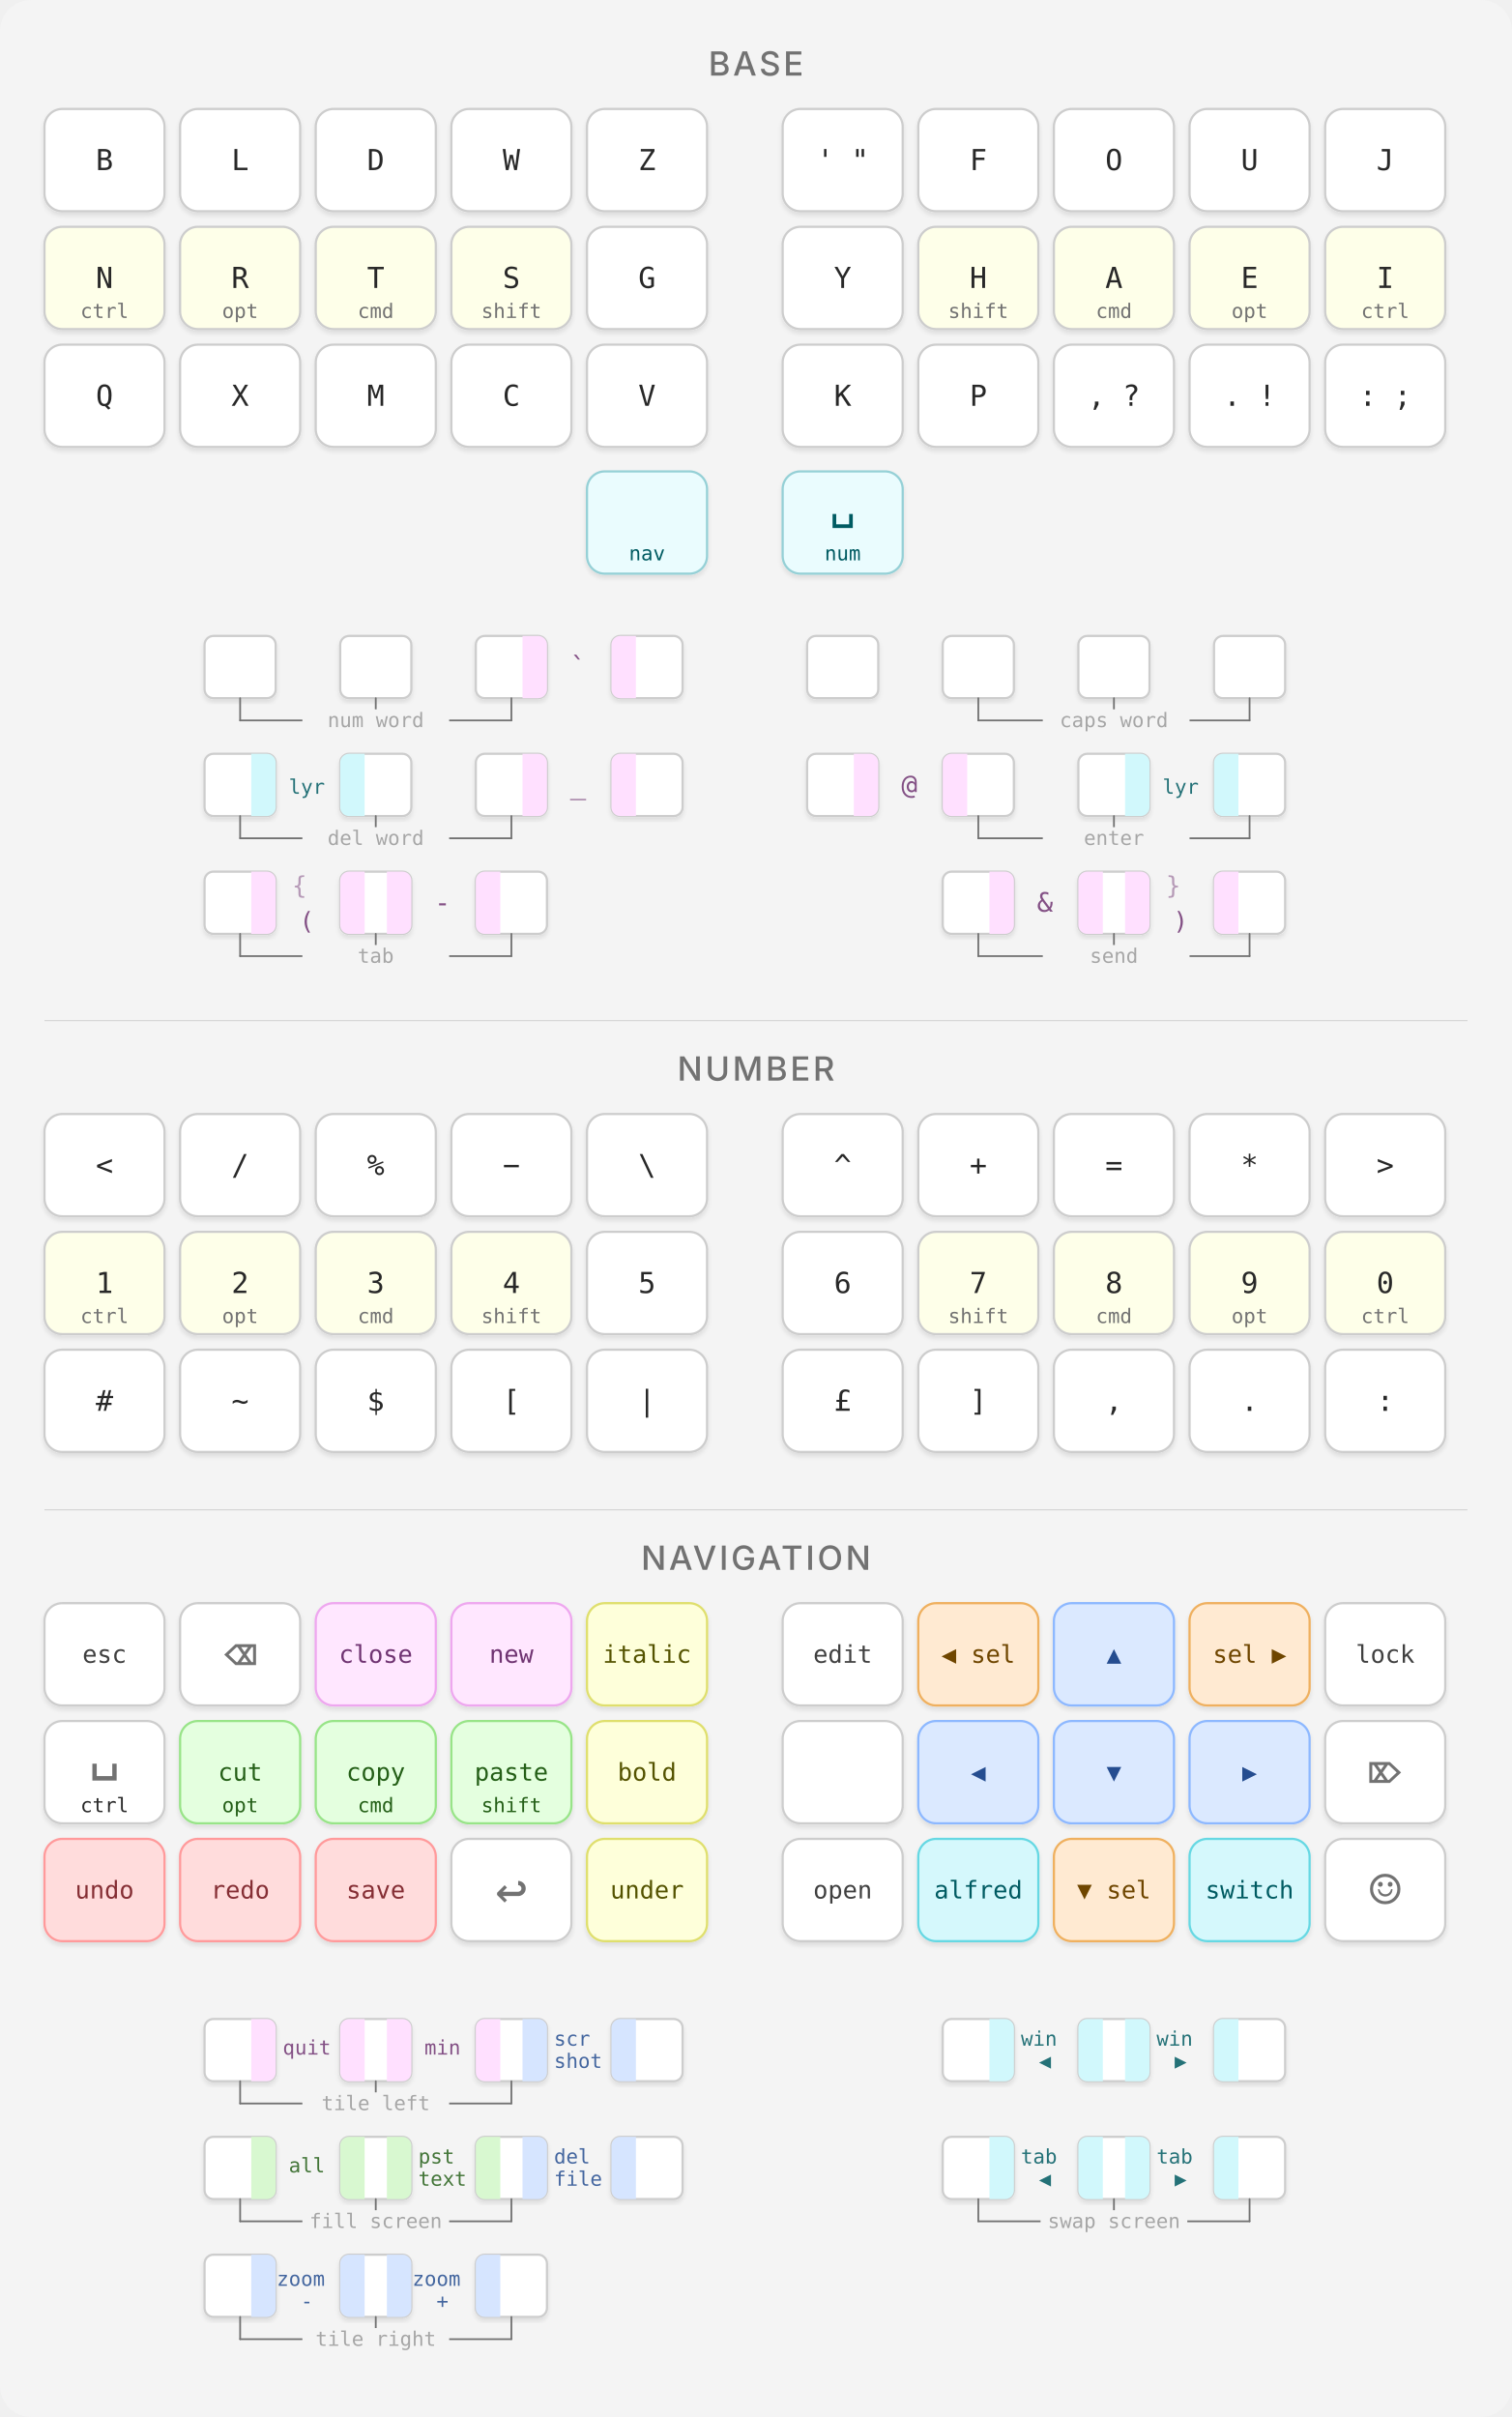
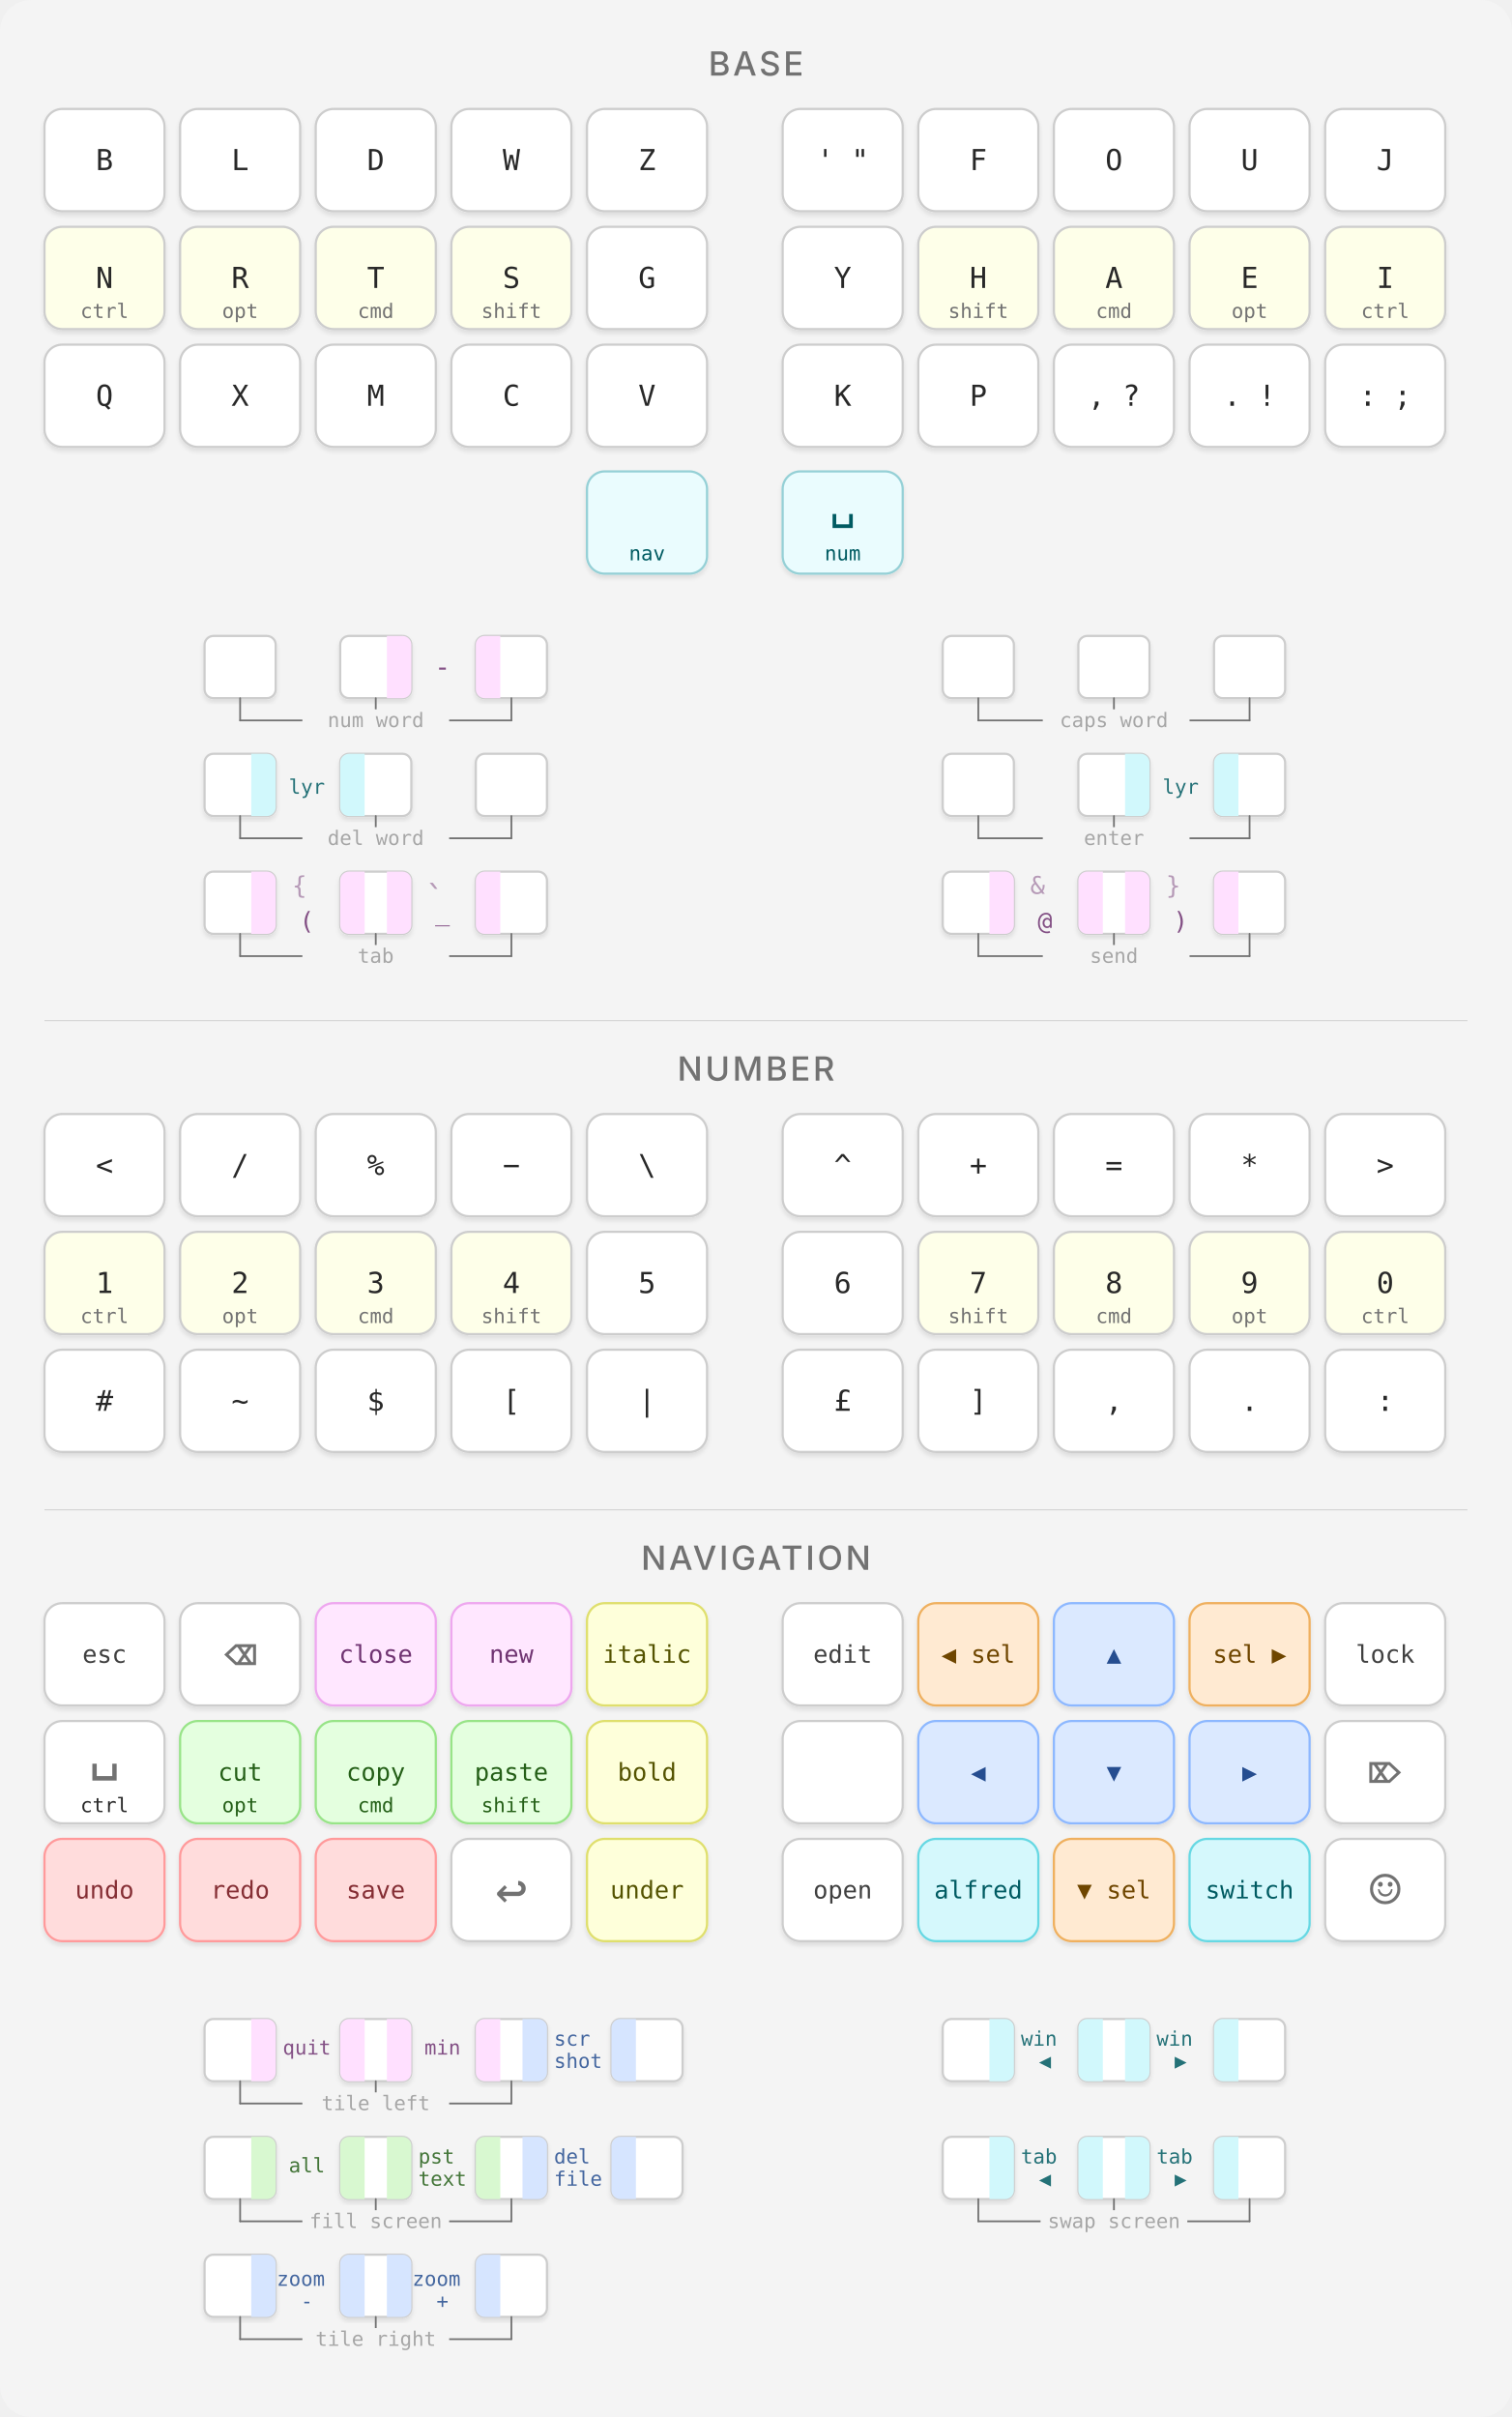
<svg xmlns="http://www.w3.org/2000/svg" width="100%" viewBox="0 0 680 1087">
  <defs>
    <style>
  text { font-family: ui-monospace, monospace; }
  .kl  { font-size:13px; font-weight:500; fill:#282828; }
  .klm { font-size:13px; font-weight:500; fill:#282828; }
  .kls { font-size:9px;  font-weight:500; fill:#727272; }
  .klp { font-size:11px; font-weight:500; fill:#005b62; }
  .klps{ font-size:9px;  font-weight:500; fill:#005b62; }
  .kln { font-size:11px; font-weight:500; }
  .ico { font-size:24px; font-weight:300; fill:#727272; }
  .sec { font-size:15px; font-weight:500; fill:#727272; font-family:-apple-system,BlinkMacSystemFont,"Segoe UI",sans-serif; letter-spacing:0.08em; }
  .t-red { fill:#852e34; } .t-yel { fill:#545300; } .t-grn { fill:#245f17; }
  .t-pnk { fill:#703472; } .t-blu { fill:#254d90; } .t-ora { fill:#6f4600; }
  .t-tel { fill:#005b62; } .t-gry { fill:#404040; }
  .combo-key { fill:#ffffff; stroke:#cdcdcd; stroke-width:1; }
  .cb-gr { stroke:#727272; stroke-width:0.8; fill:none; stroke-linecap:round; }
  .cl-s  { font-size:9px; font-weight:500; font-family:ui-monospace,monospace; text-anchor:middle; opacity:0.85; }
  .cl-m  { font-size:12px; font-weight:500; font-family:ui-monospace,monospace; text-anchor:middle; opacity:0.85; }
  .cl-gr { font-size:9px; font-weight:500; font-family:ui-monospace,monospace; text-anchor:middle; fill:#727272; opacity:0.6; }
</style>
    <filter id="ks">
      <feDropShadow dx="0" dy="1.5" stdDeviation="1" flood-color="#00000018" />
    </filter>
    <clipPath id="br1c2">
      <rect x="92" y="286" width="32" height="28" rx="4" />
    </clipPath>
    <clipPath id="br1c3">
      <rect x="153" y="286" width="32" height="28" rx="4" />
    </clipPath>
    <clipPath id="br1c4">
      <rect x="214" y="286" width="32" height="28" rx="4" />
    </clipPath>
    <clipPath id="br1c5">
      <rect x="275" y="286" width="32" height="28" rx="4" />
    </clipPath>
    <clipPath id="br1c6">
      <rect x="363" y="286" width="32" height="28" rx="4" />
    </clipPath>
    <clipPath id="br1c7">
      <rect x="424" y="286" width="32" height="28" rx="4" />
    </clipPath>
    <clipPath id="br1c8">
      <rect x="485" y="286" width="32" height="28" rx="4" />
    </clipPath>
    <clipPath id="br1c9">
      <rect x="546" y="286" width="32" height="28" rx="4" />
    </clipPath>
    <clipPath id="br2c2">
      <rect x="92" y="339" width="32" height="28" rx="4" />
    </clipPath>
    <clipPath id="br2c3">
      <rect x="153" y="339" width="32" height="28" rx="4" />
    </clipPath>
    <clipPath id="br2c4">
      <rect x="214" y="339" width="32" height="28" rx="4" />
    </clipPath>
    <clipPath id="br2c5">
      <rect x="275" y="339" width="32" height="28" rx="4" />
    </clipPath>
    <clipPath id="br2c6">
      <rect x="363" y="339" width="32" height="28" rx="4" />
    </clipPath>
    <clipPath id="br2c7">
      <rect x="424" y="339" width="32" height="28" rx="4" />
    </clipPath>
    <clipPath id="br2c8">
      <rect x="485" y="339" width="32" height="28" rx="4" />
    </clipPath>
    <clipPath id="br2c9">
      <rect x="546" y="339" width="32" height="28" rx="4" />
    </clipPath>
    <clipPath id="br3c1">
      <rect x="31" y="392" width="32" height="28" rx="4" />
    </clipPath>
    <clipPath id="br3c2">
      <rect x="92" y="392" width="32" height="28" rx="4" />
    </clipPath>
    <clipPath id="br3c3">
      <rect x="153" y="392" width="32" height="28" rx="4" />
    </clipPath>
    <clipPath id="br3c4">
      <rect x="214" y="392" width="32" height="28" rx="4" />
    </clipPath>
    <clipPath id="br3c5">
      <rect x="275" y="392" width="32" height="28" rx="4" />
    </clipPath>
    <clipPath id="br3c6">
      <rect x="363" y="392" width="32" height="28" rx="4" />
    </clipPath>
    <clipPath id="br3c7">
      <rect x="424" y="392" width="32" height="28" rx="4" />
    </clipPath>
    <clipPath id="br3c8">
      <rect x="485" y="392" width="32" height="28" rx="4" />
    </clipPath>
    <clipPath id="br3c9">
      <rect x="546" y="392" width="32" height="28" rx="4" />
    </clipPath>
    <clipPath id="cr1c1">
      <rect x="31" y="908" width="32" height="28" rx="4" />
    </clipPath>
    <clipPath id="cr1c2">
      <rect x="92" y="908" width="32" height="28" rx="4" />
    </clipPath>
    <clipPath id="cr1c3">
      <rect x="153" y="908" width="32" height="28" rx="4" />
    </clipPath>
    <clipPath id="cr1c4">
      <rect x="214" y="908" width="32" height="28" rx="4" />
    </clipPath>
    <clipPath id="cr1c5">
      <rect x="275" y="908" width="32" height="28" rx="4" />
    </clipPath>
    <clipPath id="cr1c7">
      <rect x="424" y="908" width="32" height="28" rx="4" />
    </clipPath>
    <clipPath id="cr1c8">
      <rect x="485" y="908" width="32" height="28" rx="4" />
    </clipPath>
    <clipPath id="cr1c9">
      <rect x="546" y="908" width="32" height="28" rx="4" />
    </clipPath>
    <clipPath id="cr2c2">
      <rect x="92" y="961" width="32" height="28" rx="4" />
    </clipPath>
    <clipPath id="cr2c3">
      <rect x="153" y="961" width="32" height="28" rx="4" />
    </clipPath>
    <clipPath id="cr2c4">
      <rect x="214" y="961" width="32" height="28" rx="4" />
    </clipPath>
    <clipPath id="cr2c5">
      <rect x="275" y="961" width="32" height="28" rx="4" />
    </clipPath>
    <clipPath id="cr2c7">
      <rect x="424" y="961" width="32" height="28" rx="4" />
    </clipPath>
    <clipPath id="cr2c8">
      <rect x="485" y="961" width="32" height="28" rx="4" />
    </clipPath>
    <clipPath id="cr2c9">
      <rect x="546" y="961" width="32" height="28" rx="4" />
    </clipPath>
    <clipPath id="cr3c2">
      <rect x="92" y="1014" width="32" height="28" rx="4" />
    </clipPath>
    <clipPath id="cr3c3">
      <rect x="153" y="1014" width="32" height="28" rx="4" />
    </clipPath>
    <clipPath id="cr3c4">
      <rect x="214" y="1014" width="32" height="28" rx="4" />
    </clipPath>
    <clipPath id="cr3c5">
      <rect x="275" y="1014" width="32" height="28" rx="4" />
    </clipPath>
  </defs>
  <rect width="680" height="1087" fill="#f4f4f4" rx="14" />
  <text x="340" y="34" text-anchor="middle" class="sec">BASE</text>
  <rect x="20" y="49" width="54" height="46" rx="8" fill="#ffffff" stroke="#cdcdcd" stroke-width="1" filter="url(#ks)" />
  <text x="47" y="72" text-anchor="middle" dominant-baseline="central" class="kl">B</text>
  <rect x="81" y="49" width="54" height="46" rx="8" fill="#ffffff" stroke="#cdcdcd" stroke-width="1" filter="url(#ks)" />
  <text x="108" y="72" text-anchor="middle" dominant-baseline="central" class="kl">L</text>
  <rect x="142" y="49" width="54" height="46" rx="8" fill="#ffffff" stroke="#cdcdcd" stroke-width="1" filter="url(#ks)" />
  <text x="169" y="72" text-anchor="middle" dominant-baseline="central" class="kl">D</text>
  <rect x="203" y="49" width="54" height="46" rx="8" fill="#ffffff" stroke="#cdcdcd" stroke-width="1" filter="url(#ks)" />
  <text x="230" y="72" text-anchor="middle" dominant-baseline="central" class="kl">W</text>
  <rect x="264" y="49" width="54" height="46" rx="8" fill="#ffffff" stroke="#cdcdcd" stroke-width="1" filter="url(#ks)" />
  <text x="291" y="72" text-anchor="middle" dominant-baseline="central" class="kl">Z</text>
  <rect x="352" y="49" width="54" height="46" rx="8" fill="#ffffff" stroke="#cdcdcd" stroke-width="1" filter="url(#ks)" />
  <text x="379" y="72" text-anchor="middle" dominant-baseline="central" class="kl">' "</text>
  <rect x="413" y="49" width="54" height="46" rx="8" fill="#ffffff" stroke="#cdcdcd" stroke-width="1" filter="url(#ks)" />
  <text x="440" y="72" text-anchor="middle" dominant-baseline="central" class="kl">F</text>
  <rect x="474" y="49" width="54" height="46" rx="8" fill="#ffffff" stroke="#cdcdcd" stroke-width="1" filter="url(#ks)" />
  <text x="501" y="72" text-anchor="middle" dominant-baseline="central" class="kl">O</text>
  <rect x="535" y="49" width="54" height="46" rx="8" fill="#ffffff" stroke="#cdcdcd" stroke-width="1" filter="url(#ks)" />
  <text x="562" y="72" text-anchor="middle" dominant-baseline="central" class="kl">U</text>
  <rect x="596" y="49" width="54" height="46" rx="8" fill="#ffffff" stroke="#cdcdcd" stroke-width="1" filter="url(#ks)" />
  <text x="623" y="72" text-anchor="middle" dominant-baseline="central" class="kl">J</text>
  <rect x="20" y="102" width="54" height="46" rx="8" fill="#feffe9" stroke="#cdcdcd" stroke-width="1" filter="url(#ks)" />
  <text x="47" y="125" text-anchor="middle" dominant-baseline="central" class="klm">N</text>
  <text x="47" y="143" text-anchor="middle" class="kls">ctrl</text>
  <rect x="81" y="102" width="54" height="46" rx="8" fill="#feffe9" stroke="#cdcdcd" stroke-width="1" filter="url(#ks)" />
  <text x="108" y="125" text-anchor="middle" dominant-baseline="central" class="klm">R</text>
  <text x="108" y="143" text-anchor="middle" class="kls">opt</text>
  <rect x="142" y="102" width="54" height="46" rx="8" fill="#feffe9" stroke="#cdcdcd" stroke-width="1" filter="url(#ks)" />
  <text x="169" y="125" text-anchor="middle" dominant-baseline="central" class="klm">T</text>
  <text x="169" y="143" text-anchor="middle" class="kls">cmd</text>
  <rect x="203" y="102" width="54" height="46" rx="8" fill="#feffe9" stroke="#cdcdcd" stroke-width="1" filter="url(#ks)" />
  <text x="230" y="125" text-anchor="middle" dominant-baseline="central" class="klm">S</text>
  <text x="230" y="143" text-anchor="middle" class="kls">shift</text>
  <rect x="264" y="102" width="54" height="46" rx="8" fill="#ffffff" stroke="#cdcdcd" stroke-width="1" filter="url(#ks)" />
  <text x="291" y="125" text-anchor="middle" dominant-baseline="central" class="kl">G</text>
  <rect x="352" y="102" width="54" height="46" rx="8" fill="#ffffff" stroke="#cdcdcd" stroke-width="1" filter="url(#ks)" />
  <text x="379" y="125" text-anchor="middle" dominant-baseline="central" class="kl">Y</text>
  <rect x="413" y="102" width="54" height="46" rx="8" fill="#feffe9" stroke="#cdcdcd" stroke-width="1" filter="url(#ks)" />
  <text x="440" y="125" text-anchor="middle" dominant-baseline="central" class="klm">H</text>
  <text x="440" y="143" text-anchor="middle" class="kls">shift</text>
  <rect x="474" y="102" width="54" height="46" rx="8" fill="#feffe9" stroke="#cdcdcd" stroke-width="1" filter="url(#ks)" />
  <text x="501" y="125" text-anchor="middle" dominant-baseline="central" class="klm">A</text>
  <text x="501" y="143" text-anchor="middle" class="kls">cmd</text>
  <rect x="535" y="102" width="54" height="46" rx="8" fill="#feffe9" stroke="#cdcdcd" stroke-width="1" filter="url(#ks)" />
  <text x="562" y="125" text-anchor="middle" dominant-baseline="central" class="klm">E</text>
  <text x="562" y="143" text-anchor="middle" class="kls">opt</text>
  <rect x="596" y="102" width="54" height="46" rx="8" fill="#feffe9" stroke="#cdcdcd" stroke-width="1" filter="url(#ks)" />
  <text x="623" y="125" text-anchor="middle" dominant-baseline="central" class="klm">I</text>
  <text x="623" y="143" text-anchor="middle" class="kls">ctrl</text>
  <rect x="20" y="155" width="54" height="46" rx="8" fill="#ffffff" stroke="#cdcdcd" stroke-width="1" filter="url(#ks)" />
  <text x="47" y="178" text-anchor="middle" dominant-baseline="central" class="kl">Q</text>
  <rect x="81" y="155" width="54" height="46" rx="8" fill="#ffffff" stroke="#cdcdcd" stroke-width="1" filter="url(#ks)" />
  <text x="108" y="178" text-anchor="middle" dominant-baseline="central" class="kl">X</text>
  <rect x="142" y="155" width="54" height="46" rx="8" fill="#ffffff" stroke="#cdcdcd" stroke-width="1" filter="url(#ks)" />
  <text x="169" y="178" text-anchor="middle" dominant-baseline="central" class="kl">M</text>
  <rect x="203" y="155" width="54" height="46" rx="8" fill="#ffffff" stroke="#cdcdcd" stroke-width="1" filter="url(#ks)" />
  <text x="230" y="178" text-anchor="middle" dominant-baseline="central" class="kl">C</text>
  <rect x="264" y="155" width="54" height="46" rx="8" fill="#ffffff" stroke="#cdcdcd" stroke-width="1" filter="url(#ks)" />
  <text x="291" y="178" text-anchor="middle" dominant-baseline="central" class="kl">V</text>
  <rect x="352" y="155" width="54" height="46" rx="8" fill="#ffffff" stroke="#cdcdcd" stroke-width="1" filter="url(#ks)" />
  <text x="379" y="178" text-anchor="middle" dominant-baseline="central" class="kl">K</text>
  <rect x="413" y="155" width="54" height="46" rx="8" fill="#ffffff" stroke="#cdcdcd" stroke-width="1" filter="url(#ks)" />
  <text x="440" y="178" text-anchor="middle" dominant-baseline="central" class="kl">P</text>
  <rect x="474" y="155" width="54" height="46" rx="8" fill="#ffffff" stroke="#cdcdcd" stroke-width="1" filter="url(#ks)" />
  <text x="501" y="178" text-anchor="middle" dominant-baseline="central" class="kl">, ?</text>
  <rect x="535" y="155" width="54" height="46" rx="8" fill="#ffffff" stroke="#cdcdcd" stroke-width="1" filter="url(#ks)" />
  <text x="562" y="178" text-anchor="middle" dominant-baseline="central" class="kl">. !</text>
  <rect x="596" y="155" width="54" height="46" rx="8" fill="#ffffff" stroke="#cdcdcd" stroke-width="1" filter="url(#ks)" />
  <text x="623" y="178" text-anchor="middle" dominant-baseline="central" class="kl">: ;</text>
  <rect x="264" y="212" width="54" height="46" rx="8" fill="#eafcfe" stroke="#95d0d6" stroke-width="1" filter="url(#ks)" />
  <text x="291" y="252" text-anchor="middle" class="klps">nav</text>
  <rect x="352" y="212" width="54" height="46" rx="8" fill="#eafcfe" stroke="#95d0d6" stroke-width="1" filter="url(#ks)" />
  <text x="379" y="226" text-anchor="middle" dominant-baseline="central" class="klps" style="font-size:20px;">␣</text>
  <text x="379" y="252" text-anchor="middle" class="klps">num</text>
  <g style="isolation:isolate">
    <rect x="92" y="286" width="32" height="28" rx="4" class="combo-key" filter="url(#ks)" />
    <rect x="153" y="286" width="32" height="28" rx="4" class="combo-key" filter="url(#ks)" />
    <rect x="214" y="286" width="32" height="28" rx="4" class="combo-key" filter="url(#ks)" />
-     <rect x="275" y="286" width="32" height="28" rx="4" class="combo-key" filter="url(#ks)" />
-     <rect x="363" y="286" width="32" height="28" rx="4" class="combo-key" filter="url(#ks)" />
    <rect x="424" y="286" width="32" height="28" rx="4" class="combo-key" filter="url(#ks)" />
    <rect x="485" y="286" width="32" height="28" rx="4" class="combo-key" filter="url(#ks)" />
    <rect x="546" y="286" width="32" height="28" rx="4" class="combo-key" filter="url(#ks)" />
    <rect x="92" y="339" width="32" height="28" rx="4" class="combo-key" filter="url(#ks)" />
    <rect x="153" y="339" width="32" height="28" rx="4" class="combo-key" filter="url(#ks)" />
    <rect x="214" y="339" width="32" height="28" rx="4" class="combo-key" filter="url(#ks)" />
-     <rect x="275" y="339" width="32" height="28" rx="4" class="combo-key" filter="url(#ks)" />
-     <rect x="363" y="339" width="32" height="28" rx="4" class="combo-key" filter="url(#ks)" />
    <rect x="424" y="339" width="32" height="28" rx="4" class="combo-key" filter="url(#ks)" />
    <rect x="485" y="339" width="32" height="28" rx="4" class="combo-key" filter="url(#ks)" />
    <rect x="546" y="339" width="32" height="28" rx="4" class="combo-key" filter="url(#ks)" />
    <rect x="92" y="392" width="32" height="28" rx="4" class="combo-key" filter="url(#ks)" />
    <rect x="153" y="392" width="32" height="28" rx="4" class="combo-key" filter="url(#ks)" />
    <rect x="214" y="392" width="32" height="28" rx="4" class="combo-key" filter="url(#ks)" />
    <rect x="424" y="392" width="32" height="28" rx="4" class="combo-key" filter="url(#ks)" />
    <rect x="485" y="392" width="32" height="28" rx="4" class="combo-key" filter="url(#ks)" />
    <rect x="546" y="392" width="32" height="28" rx="4" class="combo-key" filter="url(#ks)" />
  </g>
-   <rect x="235" y="286" width="11" height="28" fill="#ffe0ff" clip-path="url(#br1c4)" />
-   <rect x="275" y="286" width="11" height="28" fill="#ffe0ff" clip-path="url(#br1c5)" />
+   <rect x="174" y="286" width="11" height="28" fill="#ffe0ff" clip-path="url(#br1c3)" />
+   <rect x="214" y="286" width="11" height="28" fill="#ffe0ff" clip-path="url(#br1c4)" />
  <rect x="113" y="339" width="11" height="28" fill="#d1f8fc" clip-path="url(#br2c2)" />
  <rect x="153" y="339" width="11" height="28" fill="#d1f8fc" clip-path="url(#br2c3)" />
-   <rect x="235" y="339" width="11" height="28" fill="#ffe0ff" clip-path="url(#br2c4)" />
-   <rect x="275" y="339" width="11" height="28" fill="#ffe0ff" clip-path="url(#br2c5)" />
-   <rect x="384" y="339" width="11" height="28" fill="#ffe0ff" clip-path="url(#br2c6)" />
-   <rect x="424" y="339" width="11" height="28" fill="#ffe0ff" clip-path="url(#br2c7)" />
  <rect x="506" y="339" width="11" height="28" fill="#d1f8fc" clip-path="url(#br2c8)" />
  <rect x="546" y="339" width="11" height="28" fill="#d1f8fc" clip-path="url(#br2c9)" />
  <rect x="113" y="392" width="11" height="28" fill="#ffe0ff" clip-path="url(#br3c2)" />
  <rect x="153" y="392" width="11" height="28" fill="#ffe0ff" clip-path="url(#br3c3)" />
  <rect x="174" y="392" width="11" height="28" fill="#ffe0ff" clip-path="url(#br3c3)" />
  <rect x="214" y="392" width="11" height="28" fill="#ffe0ff" clip-path="url(#br3c4)" />
  <rect x="445" y="392" width="11" height="28" fill="#ffe0ff" clip-path="url(#br3c7)" />
  <rect x="485" y="392" width="11" height="28" fill="#ffe0ff" clip-path="url(#br3c8)" />
  <rect x="506" y="392" width="11" height="28" fill="#ffe0ff" clip-path="url(#br3c8)" />
  <rect x="546" y="392" width="11" height="28" fill="#ffe0ff" clip-path="url(#br3c9)" />
-   <text x="260" y="304" class="cl-m" fill="#703472">`</text>
+   <text x="199" y="304" class="cl-m" fill="#703472">-</text>
  <text x="138" y="357" class="cl-s" fill="#005b62" text-anchor="middle">lyr</text>
-   <text x="260" y="357" class="cl-m" fill="#703472">_</text>
-   <text x="409" y="357" class="cl-m" fill="#703472">@</text>
  <text x="531" y="357" class="cl-s" fill="#005b62" text-anchor="middle">lyr</text>
  <text class="cl-s" fill="#703472" style="font-size:11px;">
    <tspan x="138" y="402" style="fill-opacity:0.55;">{</tspan>
    <tspan x="138" y="418">(</tspan>
  </text>
-   <text x="199" y="410" class="cl-m" fill="#703472">-</text>
-   <text x="470" y="410" class="cl-m" fill="#703472">&amp;</text>
+   <text class="cl-s" fill="#703472" style="font-size:11px;">
+     <tspan x="199" y="409" style="fill-opacity:0.55; font-size:15px;">`</tspan>
+     <tspan x="199" y="414">_</tspan>
+   </text>
+   <text class="cl-s" fill="#703472" style="font-size:11px;">
+     <tspan x="470" y="402" style="fill-opacity:0.55;">&amp;</tspan>
+     <tspan x="470" y="418">@</tspan>
+   </text>
  <text class="cl-s" fill="#703472" style="font-size:11px;">
    <tspan x="531" y="402" style="fill-opacity:0.55;">}</tspan>
    <tspan x="531" y="418">)</tspan>
  </text>
  <line x1="108" y1="314" x2="108" y2="324" class="cb-gr" />
  <line x1="169" y1="314" x2="169" y2="324" class="cb-gr" />
  <line x1="230" y1="314" x2="230" y2="324" class="cb-gr" />
  <line x1="108" y1="324" x2="230" y2="324" class="cb-gr" />
  <rect x="136" y="319" width="66" height="10" fill="#f4f4f4" />
  <text x="169" y="327" class="cl-gr">num word</text>
  <line x1="440" y1="314" x2="440" y2="324" class="cb-gr" />
  <line x1="501" y1="314" x2="501" y2="324" class="cb-gr" />
  <line x1="562" y1="314" x2="562" y2="324" class="cb-gr" />
  <line x1="440" y1="324" x2="562" y2="324" class="cb-gr" />
  <rect x="469" y="319" width="66" height="10" fill="#f4f4f4" />
  <text x="501" y="327" class="cl-gr">caps word</text>
  <line x1="108" y1="367" x2="108" y2="377" class="cb-gr" />
  <line x1="169" y1="367" x2="169" y2="377" class="cb-gr" />
  <line x1="230" y1="367" x2="230" y2="377" class="cb-gr" />
  <line x1="108" y1="377" x2="230" y2="377" class="cb-gr" />
  <rect x="136" y="372" width="66" height="10" fill="#f4f4f4" />
  <text x="169" y="380" class="cl-gr">del word</text>
  <line x1="440" y1="367" x2="440" y2="377" class="cb-gr" />
  <line x1="501" y1="367" x2="501" y2="377" class="cb-gr" />
  <line x1="562" y1="367" x2="562" y2="377" class="cb-gr" />
  <line x1="440" y1="377" x2="562" y2="377" class="cb-gr" />
  <rect x="469" y="372" width="66" height="10" fill="#f4f4f4" />
  <text x="501" y="380" class="cl-gr">enter</text>
  <line x1="108" y1="420" x2="108" y2="430" class="cb-gr" />
  <line x1="169" y1="420" x2="169" y2="430" class="cb-gr" />
  <line x1="230" y1="420" x2="230" y2="430" class="cb-gr" />
  <line x1="108" y1="430" x2="230" y2="430" class="cb-gr" />
  <rect x="136" y="425" width="66" height="10" fill="#f4f4f4" />
  <text x="169" y="433" class="cl-gr">tab</text>
  <line x1="440" y1="420" x2="440" y2="430" class="cb-gr" />
  <line x1="501" y1="420" x2="501" y2="430" class="cb-gr" />
  <line x1="562" y1="420" x2="562" y2="430" class="cb-gr" />
  <line x1="440" y1="430" x2="562" y2="430" class="cb-gr" />
  <rect x="469" y="425" width="66" height="10" fill="#f4f4f4" />
  <text x="501" y="433" class="cl-gr">send</text>
  <line x1="20" y1="459" x2="660" y2="459" stroke="#d5d5d5" stroke-width="0.5" />
  <text x="340" y="486" text-anchor="middle" class="sec">NUMBER</text>
  <rect x="20" y="501" width="54" height="46" rx="8" fill="#ffffff" stroke="#cdcdcd" stroke-width="1" filter="url(#ks)" />
  <text x="47" y="524" text-anchor="middle" dominant-baseline="central" class="kl">&lt;</text>
  <rect x="81" y="501" width="54" height="46" rx="8" fill="#ffffff" stroke="#cdcdcd" stroke-width="1" filter="url(#ks)" />
  <text x="108" y="524" text-anchor="middle" dominant-baseline="central" class="kl">/</text>
  <rect x="142" y="501" width="54" height="46" rx="8" fill="#ffffff" stroke="#cdcdcd" stroke-width="1" filter="url(#ks)" />
  <text x="169" y="524" text-anchor="middle" dominant-baseline="central" class="kl">%</text>
  <rect x="203" y="501" width="54" height="46" rx="8" fill="#ffffff" stroke="#cdcdcd" stroke-width="1" filter="url(#ks)" />
  <text x="230" y="524" text-anchor="middle" dominant-baseline="central" class="kl">−</text>
  <rect x="264" y="501" width="54" height="46" rx="8" fill="#ffffff" stroke="#cdcdcd" stroke-width="1" filter="url(#ks)" />
  <text x="291" y="524" text-anchor="middle" dominant-baseline="central" class="kl">\</text>
  <rect x="352" y="501" width="54" height="46" rx="8" fill="#ffffff" stroke="#cdcdcd" stroke-width="1" filter="url(#ks)" />
  <text x="379" y="524" text-anchor="middle" dominant-baseline="central" class="kl">^</text>
  <rect x="413" y="501" width="54" height="46" rx="8" fill="#ffffff" stroke="#cdcdcd" stroke-width="1" filter="url(#ks)" />
  <text x="440" y="524" text-anchor="middle" dominant-baseline="central" class="kl">+</text>
  <rect x="474" y="501" width="54" height="46" rx="8" fill="#ffffff" stroke="#cdcdcd" stroke-width="1" filter="url(#ks)" />
  <text x="501" y="524" text-anchor="middle" dominant-baseline="central" class="kl">=</text>
  <rect x="535" y="501" width="54" height="46" rx="8" fill="#ffffff" stroke="#cdcdcd" stroke-width="1" filter="url(#ks)" />
  <text x="562" y="524" text-anchor="middle" dominant-baseline="central" class="kl">*</text>
  <rect x="596" y="501" width="54" height="46" rx="8" fill="#ffffff" stroke="#cdcdcd" stroke-width="1" filter="url(#ks)" />
  <text x="623" y="524" text-anchor="middle" dominant-baseline="central" class="kl">&gt;</text>
  <rect x="20" y="554" width="54" height="46" rx="8" fill="#feffe9" stroke="#cdcdcd" stroke-width="1" filter="url(#ks)" />
  <text x="47" y="577" text-anchor="middle" dominant-baseline="central" class="klm">1</text>
  <text x="47" y="595" text-anchor="middle" class="kls">ctrl</text>
  <rect x="81" y="554" width="54" height="46" rx="8" fill="#feffe9" stroke="#cdcdcd" stroke-width="1" filter="url(#ks)" />
  <text x="108" y="577" text-anchor="middle" dominant-baseline="central" class="klm">2</text>
  <text x="108" y="595" text-anchor="middle" class="kls">opt</text>
  <rect x="142" y="554" width="54" height="46" rx="8" fill="#feffe9" stroke="#cdcdcd" stroke-width="1" filter="url(#ks)" />
  <text x="169" y="577" text-anchor="middle" dominant-baseline="central" class="klm">3</text>
  <text x="169" y="595" text-anchor="middle" class="kls">cmd</text>
  <rect x="203" y="554" width="54" height="46" rx="8" fill="#feffe9" stroke="#cdcdcd" stroke-width="1" filter="url(#ks)" />
  <text x="230" y="577" text-anchor="middle" dominant-baseline="central" class="klm">4</text>
  <text x="230" y="595" text-anchor="middle" class="kls">shift</text>
  <rect x="264" y="554" width="54" height="46" rx="8" fill="#ffffff" stroke="#cdcdcd" stroke-width="1" filter="url(#ks)" />
  <text x="291" y="577" text-anchor="middle" dominant-baseline="central" class="kl">5</text>
  <rect x="352" y="554" width="54" height="46" rx="8" fill="#ffffff" stroke="#cdcdcd" stroke-width="1" filter="url(#ks)" />
  <text x="379" y="577" text-anchor="middle" dominant-baseline="central" class="kl">6</text>
  <rect x="413" y="554" width="54" height="46" rx="8" fill="#feffe9" stroke="#cdcdcd" stroke-width="1" filter="url(#ks)" />
  <text x="440" y="577" text-anchor="middle" dominant-baseline="central" class="klm">7</text>
  <text x="440" y="595" text-anchor="middle" class="kls">shift</text>
  <rect x="474" y="554" width="54" height="46" rx="8" fill="#feffe9" stroke="#cdcdcd" stroke-width="1" filter="url(#ks)" />
  <text x="501" y="577" text-anchor="middle" dominant-baseline="central" class="klm">8</text>
  <text x="501" y="595" text-anchor="middle" class="kls">cmd</text>
  <rect x="535" y="554" width="54" height="46" rx="8" fill="#feffe9" stroke="#cdcdcd" stroke-width="1" filter="url(#ks)" />
  <text x="562" y="577" text-anchor="middle" dominant-baseline="central" class="klm">9</text>
  <text x="562" y="595" text-anchor="middle" class="kls">opt</text>
  <rect x="596" y="554" width="54" height="46" rx="8" fill="#feffe9" stroke="#cdcdcd" stroke-width="1" filter="url(#ks)" />
  <text x="623" y="577" text-anchor="middle" dominant-baseline="central" class="klm">0</text>
  <text x="623" y="595" text-anchor="middle" class="kls">ctrl</text>
  <rect x="20" y="607" width="54" height="46" rx="8" fill="#ffffff" stroke="#cdcdcd" stroke-width="1" filter="url(#ks)" />
  <text x="47" y="630" text-anchor="middle" dominant-baseline="central" class="kl">#</text>
  <rect x="81" y="607" width="54" height="46" rx="8" fill="#ffffff" stroke="#cdcdcd" stroke-width="1" filter="url(#ks)" />
  <text x="108" y="630" text-anchor="middle" dominant-baseline="central" class="kl">~</text>
  <rect x="142" y="607" width="54" height="46" rx="8" fill="#ffffff" stroke="#cdcdcd" stroke-width="1" filter="url(#ks)" />
  <text x="169" y="630" text-anchor="middle" dominant-baseline="central" class="kl">$</text>
  <rect x="203" y="607" width="54" height="46" rx="8" fill="#ffffff" stroke="#cdcdcd" stroke-width="1" filter="url(#ks)" />
  <text x="230" y="630" text-anchor="middle" dominant-baseline="central" class="kl">[</text>
  <rect x="264" y="607" width="54" height="46" rx="8" fill="#ffffff" stroke="#cdcdcd" stroke-width="1" filter="url(#ks)" />
  <text x="291" y="630" text-anchor="middle" dominant-baseline="central" class="kl">|</text>
  <rect x="352" y="607" width="54" height="46" rx="8" fill="#ffffff" stroke="#cdcdcd" stroke-width="1" filter="url(#ks)" />
  <text x="379" y="630" text-anchor="middle" dominant-baseline="central" class="kl">£</text>
  <rect x="413" y="607" width="54" height="46" rx="8" fill="#ffffff" stroke="#cdcdcd" stroke-width="1" filter="url(#ks)" />
  <text x="440" y="630" text-anchor="middle" dominant-baseline="central" class="kl">]</text>
  <rect x="474" y="607" width="54" height="46" rx="8" fill="#ffffff" stroke="#cdcdcd" stroke-width="1" filter="url(#ks)" />
  <text x="501" y="630" text-anchor="middle" dominant-baseline="central" class="kl">,</text>
  <rect x="535" y="607" width="54" height="46" rx="8" fill="#ffffff" stroke="#cdcdcd" stroke-width="1" filter="url(#ks)" />
  <text x="562" y="630" text-anchor="middle" dominant-baseline="central" class="kl">.</text>
  <rect x="596" y="607" width="54" height="46" rx="8" fill="#ffffff" stroke="#cdcdcd" stroke-width="1" filter="url(#ks)" />
  <text x="623" y="630" text-anchor="middle" dominant-baseline="central" class="kl">:</text>
  <line x1="20" y1="679" x2="660" y2="679" stroke="#d5d5d5" stroke-width="0.5" />
  <text x="340" y="706" text-anchor="middle" class="sec">NAVIGATION</text>
  <rect x="20" y="721" width="54" height="46" rx="8" fill="#ffffff" stroke="#cdcdcd" stroke-width="1" filter="url(#ks)" />
  <text x="47" y="744" text-anchor="middle" dominant-baseline="central" class="kln t-gry">esc</text>
  <rect x="81" y="721" width="54" height="46" rx="8" fill="#ffffff" stroke="#cdcdcd" stroke-width="1" filter="url(#ks)" />
  <text x="108" y="744" text-anchor="middle" dominant-baseline="central" class="ico">⌫</text>
  <rect x="142" y="721" width="54" height="46" rx="8" fill="#ffe7ff" stroke="#eea7ef" stroke-width="1" filter="url(#ks)" />
  <text x="169" y="744" text-anchor="middle" dominant-baseline="central" class="kln t-pnk">close</text>
  <rect x="203" y="721" width="54" height="46" rx="8" fill="#ffe7ff" stroke="#eea7ef" stroke-width="1" filter="url(#ks)" />
  <text x="230" y="744" text-anchor="middle" dominant-baseline="central" class="kln t-pnk">new</text>
  <rect x="264" y="721" width="54" height="46" rx="8" fill="#feffda" stroke="#dfdf6d" stroke-width="1" filter="url(#ks)" />
  <text x="291" y="744" text-anchor="middle" dominant-baseline="central" class="kln t-yel">italic</text>
  <rect x="352" y="721" width="54" height="46" rx="8" fill="#ffffff" stroke="#cdcdcd" stroke-width="1" filter="url(#ks)" />
  <text x="379" y="744" text-anchor="middle" dominant-baseline="central" class="kln t-gry">edit</text>
  <rect x="413" y="721" width="54" height="46" rx="8" fill="#ffead2" stroke="#efb05e" stroke-width="1" filter="url(#ks)" />
  <text x="440" y="744" text-anchor="middle" dominant-baseline="central" class="kln t-ora">◀ sel</text>
  <rect x="474" y="721" width="54" height="46" rx="8" fill="#dbe9ff" stroke="#8db8ff" stroke-width="1" filter="url(#ks)" />
  <text x="501" y="744" text-anchor="middle" dominant-baseline="central" class="kln t-blu">▲</text>
  <rect x="535" y="721" width="54" height="46" rx="8" fill="#ffead2" stroke="#efb05e" stroke-width="1" filter="url(#ks)" />
  <text x="562" y="744" text-anchor="middle" dominant-baseline="central" class="kln t-ora">sel ▶</text>
  <rect x="596" y="721" width="54" height="46" rx="8" fill="#ffffff" stroke="#cdcdcd" stroke-width="1" filter="url(#ks)" />
  <text x="623" y="744" text-anchor="middle" dominant-baseline="central" class="kln t-gry">lock</text>
  <rect x="20" y="774" width="54" height="46" rx="8" fill="#ffffff" stroke="#cdcdcd" stroke-width="1" filter="url(#ks)" />
  <text x="47" y="787" text-anchor="middle" dominant-baseline="central" class="ico">␣</text>
  <text x="47" y="815" text-anchor="middle" class="kls" style="fill:#282828">ctrl</text>
  <rect x="81" y="774" width="54" height="46" rx="8" fill="#e4ffdf" stroke="#98e488" stroke-width="1" filter="url(#ks)" />
  <text x="108" y="797" text-anchor="middle" dominant-baseline="central" class="kln t-grn">cut</text>
  <text x="108" y="815" text-anchor="middle" class="kls t-grn">opt</text>
  <rect x="142" y="774" width="54" height="46" rx="8" fill="#e4ffdf" stroke="#98e488" stroke-width="1" filter="url(#ks)" />
  <text x="169" y="797" text-anchor="middle" dominant-baseline="central" class="kln t-grn">copy</text>
  <text x="169" y="815" text-anchor="middle" class="kls t-grn">cmd</text>
  <rect x="203" y="774" width="54" height="46" rx="8" fill="#e4ffdf" stroke="#98e488" stroke-width="1" filter="url(#ks)" />
  <text x="230" y="797" text-anchor="middle" dominant-baseline="central" class="kln t-grn">paste</text>
  <text x="230" y="815" text-anchor="middle" class="kls t-grn">shift</text>
  <rect x="264" y="774" width="54" height="46" rx="8" fill="#feffda" stroke="#dfdf6d" stroke-width="1" filter="url(#ks)" />
  <text x="291" y="797" text-anchor="middle" dominant-baseline="central" class="kln t-yel">bold</text>
  <rect x="352" y="774" width="54" height="46" rx="8" fill="#ffffff" stroke="#cdcdcd" stroke-width="1" filter="url(#ks)" />
  <rect x="413" y="774" width="54" height="46" rx="8" fill="#dbe9ff" stroke="#8db8ff" stroke-width="1" filter="url(#ks)" />
  <text x="440" y="797" text-anchor="middle" dominant-baseline="central" class="kln t-blu">◀</text>
  <rect x="474" y="774" width="54" height="46" rx="8" fill="#dbe9ff" stroke="#8db8ff" stroke-width="1" filter="url(#ks)" />
  <text x="501" y="797" text-anchor="middle" dominant-baseline="central" class="kln t-blu">▼</text>
  <rect x="535" y="774" width="54" height="46" rx="8" fill="#dbe9ff" stroke="#8db8ff" stroke-width="1" filter="url(#ks)" />
  <text x="562" y="797" text-anchor="middle" dominant-baseline="central" class="kln t-blu">▶</text>
  <rect x="596" y="774" width="54" height="46" rx="8" fill="#ffffff" stroke="#cdcdcd" stroke-width="1" filter="url(#ks)" />
  <text x="623" y="797" text-anchor="middle" dominant-baseline="central" class="ico">⌦</text>
  <rect x="20" y="827" width="54" height="46" rx="8" fill="#ffdcdc" stroke="#ff9a9b" stroke-width="1" filter="url(#ks)" />
  <text x="47" y="850" text-anchor="middle" dominant-baseline="central" class="kln t-red">undo</text>
  <rect x="81" y="827" width="54" height="46" rx="8" fill="#ffdcdc" stroke="#ff9a9b" stroke-width="1" filter="url(#ks)" />
  <text x="108" y="850" text-anchor="middle" dominant-baseline="central" class="kln t-red">redo</text>
  <rect x="142" y="827" width="54" height="46" rx="8" fill="#ffdcdc" stroke="#ff9a9b" stroke-width="1" filter="url(#ks)" />
  <text x="169" y="850" text-anchor="middle" dominant-baseline="central" class="kln t-red">save</text>
  <rect x="203" y="827" width="54" height="46" rx="8" fill="#ffffff" stroke="#cdcdcd" stroke-width="1" filter="url(#ks)" />
  <text x="230" y="850" text-anchor="middle" dominant-baseline="central" class="ico">↩</text>
  <rect x="264" y="827" width="54" height="46" rx="8" fill="#feffda" stroke="#dfdf6d" stroke-width="1" filter="url(#ks)" />
  <text x="291" y="850" text-anchor="middle" dominant-baseline="central" class="kln t-yel">under</text>
  <rect x="352" y="827" width="54" height="46" rx="8" fill="#ffffff" stroke="#cdcdcd" stroke-width="1" filter="url(#ks)" />
  <text x="379" y="850" text-anchor="middle" dominant-baseline="central" class="kln t-gry">open</text>
  <rect x="413" y="827" width="54" height="46" rx="8" fill="#d5f8fc" stroke="#66d8e3" stroke-width="1" filter="url(#ks)" />
  <text x="440" y="850" text-anchor="middle" dominant-baseline="central" class="kln t-tel">alfred</text>
  <rect x="474" y="827" width="54" height="46" rx="8" fill="#ffead2" stroke="#efb05e" stroke-width="1" filter="url(#ks)" />
  <text x="501" y="850" text-anchor="middle" dominant-baseline="central" class="kln t-ora">▼ sel</text>
  <rect x="535" y="827" width="54" height="46" rx="8" fill="#d5f8fc" stroke="#66d8e3" stroke-width="1" filter="url(#ks)" />
  <text x="562" y="850" text-anchor="middle" dominant-baseline="central" class="kln t-tel">switch</text>
  <rect x="596" y="827" width="54" height="46" rx="8" fill="#ffffff" stroke="#cdcdcd" stroke-width="1" filter="url(#ks)" />
  <text x="623" y="850" text-anchor="middle" dominant-baseline="central" class="ico">☺︎</text>
  <g style="isolation:isolate">
    <rect x="92" y="908" width="32" height="28" rx="4" class="combo-key" filter="url(#ks)" />
    <rect x="153" y="908" width="32" height="28" rx="4" class="combo-key" filter="url(#ks)" />
    <rect x="214" y="908" width="32" height="28" rx="4" class="combo-key" filter="url(#ks)" />
    <rect x="275" y="908" width="32" height="28" rx="4" class="combo-key" filter="url(#ks)" />
    <rect x="424" y="908" width="32" height="28" rx="4" class="combo-key" filter="url(#ks)" />
    <rect x="485" y="908" width="32" height="28" rx="4" class="combo-key" filter="url(#ks)" />
    <rect x="546" y="908" width="32" height="28" rx="4" class="combo-key" filter="url(#ks)" />
    <rect x="92" y="961" width="32" height="28" rx="4" class="combo-key" filter="url(#ks)" />
    <rect x="153" y="961" width="32" height="28" rx="4" class="combo-key" filter="url(#ks)" />
    <rect x="214" y="961" width="32" height="28" rx="4" class="combo-key" filter="url(#ks)" />
    <rect x="275" y="961" width="32" height="28" rx="4" class="combo-key" filter="url(#ks)" />
    <rect x="424" y="961" width="32" height="28" rx="4" class="combo-key" filter="url(#ks)" />
    <rect x="485" y="961" width="32" height="28" rx="4" class="combo-key" filter="url(#ks)" />
    <rect x="546" y="961" width="32" height="28" rx="4" class="combo-key" filter="url(#ks)" />
    <rect x="92" y="1014" width="32" height="28" rx="4" class="combo-key" filter="url(#ks)" />
    <rect x="153" y="1014" width="32" height="28" rx="4" class="combo-key" filter="url(#ks)" />
    <rect x="214" y="1014" width="32" height="28" rx="4" class="combo-key" filter="url(#ks)" />
  </g>
  <rect x="113" y="908" width="11" height="28" fill="#ffe0ff" clip-path="url(#cr1c2)" />
  <rect x="153" y="908" width="11" height="28" fill="#ffe0ff" clip-path="url(#cr1c3)" />
  <rect x="174" y="908" width="11" height="28" fill="#ffe0ff" clip-path="url(#cr1c3)" />
  <rect x="214" y="908" width="11" height="28" fill="#ffe0ff" clip-path="url(#cr1c4)" />
  <rect x="235" y="908" width="11" height="28" fill="#d6e5ff" clip-path="url(#cr1c4)" />
  <rect x="275" y="908" width="11" height="28" fill="#d6e5ff" clip-path="url(#cr1c5)" />
  <rect x="445" y="908" width="11" height="28" fill="#d1f8fc" clip-path="url(#cr1c7)" />
  <rect x="485" y="908" width="11" height="28" fill="#d1f8fc" clip-path="url(#cr1c8)" />
  <rect x="506" y="908" width="11" height="28" fill="#d1f8fc" clip-path="url(#cr1c8)" />
  <rect x="546" y="908" width="11" height="28" fill="#d1f8fc" clip-path="url(#cr1c9)" />
  <rect x="113" y="961" width="11" height="28" fill="#d8f8d0" clip-path="url(#cr2c2)" />
  <rect x="153" y="961" width="11" height="28" fill="#d8f8d0" clip-path="url(#cr2c3)" />
  <rect x="174" y="961" width="11" height="28" fill="#d8f8d0" clip-path="url(#cr2c3)" />
  <rect x="214" y="961" width="11" height="28" fill="#d8f8d0" clip-path="url(#cr2c4)" />
  <rect x="235" y="961" width="11" height="28" fill="#d6e5ff" clip-path="url(#cr2c4)" />
  <rect x="275" y="961" width="11" height="28" fill="#d6e5ff" clip-path="url(#cr2c5)" />
  <rect x="113" y="1014" width="11" height="28" fill="#d6e5ff" clip-path="url(#cr3c2)" />
  <rect x="153" y="1014" width="11" height="28" fill="#d6e5ff" clip-path="url(#cr3c3)" />
  <rect x="174" y="1014" width="11" height="28" fill="#d6e5ff" clip-path="url(#cr3c3)" />
  <rect x="214" y="1014" width="11" height="28" fill="#d6e5ff" clip-path="url(#cr3c4)" />
  <rect x="445" y="961" width="11" height="28" fill="#d1f8fc" clip-path="url(#cr2c7)" />
  <rect x="485" y="961" width="11" height="28" fill="#d1f8fc" clip-path="url(#cr2c8)" />
  <rect x="506" y="961" width="11" height="28" fill="#d1f8fc" clip-path="url(#cr2c8)" />
  <rect x="546" y="961" width="11" height="28" fill="#d1f8fc" clip-path="url(#cr2c9)" />
  <text x="138" y="924" class="cl-s" fill="#703472">quit</text>
  <text x="199" y="924" class="cl-s" fill="#703472">min</text>
  <text class="cl-s" fill="#254d90">
    <tspan x="260" y="920" text-anchor="middle">scr</tspan>
    <tspan x="260" y="930" text-anchor="middle">shot</tspan>
  </text>
  <text class="cl-s" fill="#005b62">
    <tspan x="470" y="920" text-anchor="middle">win</tspan>
    <tspan x="470" y="930" text-anchor="middle">◀</tspan>
  </text>
  <text class="cl-s" fill="#005b62">
    <tspan x="531" y="920" text-anchor="middle">win</tspan>
    <tspan x="531" y="930" text-anchor="middle">▶</tspan>
  </text>
  <line x1="108" y1="936" x2="108" y2="946" class="cb-gr" />
  <line x1="169" y1="936" x2="169" y2="946" class="cb-gr" />
  <line x1="230" y1="936" x2="230" y2="946" class="cb-gr" />
  <line x1="108" y1="946" x2="230" y2="946" class="cb-gr" />
  <rect x="136" y="941" width="66" height="10" fill="#f4f4f4" />
  <text x="169" y="949" class="cl-gr">tile left</text>
  <text x="138" y="977" class="cl-s" fill="#245f17" text-anchor="middle">all</text>
  <text class="cl-s" fill="#245f17">
    <tspan x="199" y="973" text-anchor="middle">pst</tspan>
    <tspan x="199" y="983" text-anchor="middle">text</tspan>
  </text>
  <text class="cl-s" fill="#254d90">
    <tspan x="260" y="973" text-anchor="middle">del</tspan>
    <tspan x="260" y="983" text-anchor="middle">file</tspan>
  </text>
  <text class="cl-s" fill="#005b62">
    <tspan x="470" y="973" text-anchor="middle">tab</tspan>
    <tspan x="470" y="983" text-anchor="middle">◀</tspan>
  </text>
  <text class="cl-s" fill="#005b62">
    <tspan x="531" y="973" text-anchor="middle">tab</tspan>
    <tspan x="531" y="983" text-anchor="middle">▶</tspan>
  </text>
  <line x1="108" y1="989" x2="108" y2="999" class="cb-gr" />
  <line x1="169" y1="989" x2="169" y2="999" class="cb-gr" />
  <line x1="230" y1="989" x2="230" y2="999" class="cb-gr" />
  <line x1="108" y1="999" x2="230" y2="999" class="cb-gr" />
  <rect x="136" y="994" width="66" height="10" fill="#f4f4f4" />
  <text x="169" y="1002" class="cl-gr">fill screen</text>
  <line x1="440" y1="989" x2="440" y2="999" class="cb-gr" />
  <line x1="501" y1="989" x2="501" y2="999" class="cb-gr" />
  <line x1="562" y1="989" x2="562" y2="999" class="cb-gr" />
  <line x1="440" y1="999" x2="562" y2="999" class="cb-gr" />
  <rect x="468" y="994" width="66" height="10" fill="#f4f4f4" />
  <text x="501" y="1002" class="cl-gr">swap screen</text>
  <text class="cl-s" fill="#254d90">
    <tspan x="138" y="1028" text-anchor="middle">zoom</tspan>
    <tspan x="138" y="1038" text-anchor="middle">-</tspan>
  </text>
  <text class="cl-s" fill="#254d90">
    <tspan x="199" y="1028" text-anchor="middle">zoom</tspan>
    <tspan x="199" y="1038" text-anchor="middle">+</tspan>
  </text>
  <line x1="108" y1="1042" x2="108" y2="1052" class="cb-gr" />
  <line x1="169" y1="1042" x2="169" y2="1052" class="cb-gr" />
  <line x1="230" y1="1042" x2="230" y2="1052" class="cb-gr" />
  <line x1="108" y1="1052" x2="230" y2="1052" class="cb-gr" />
  <rect x="136" y="1047" width="66" height="10" fill="#f4f4f4" />
  <text x="169" y="1055" class="cl-gr">tile right</text>
</svg>
